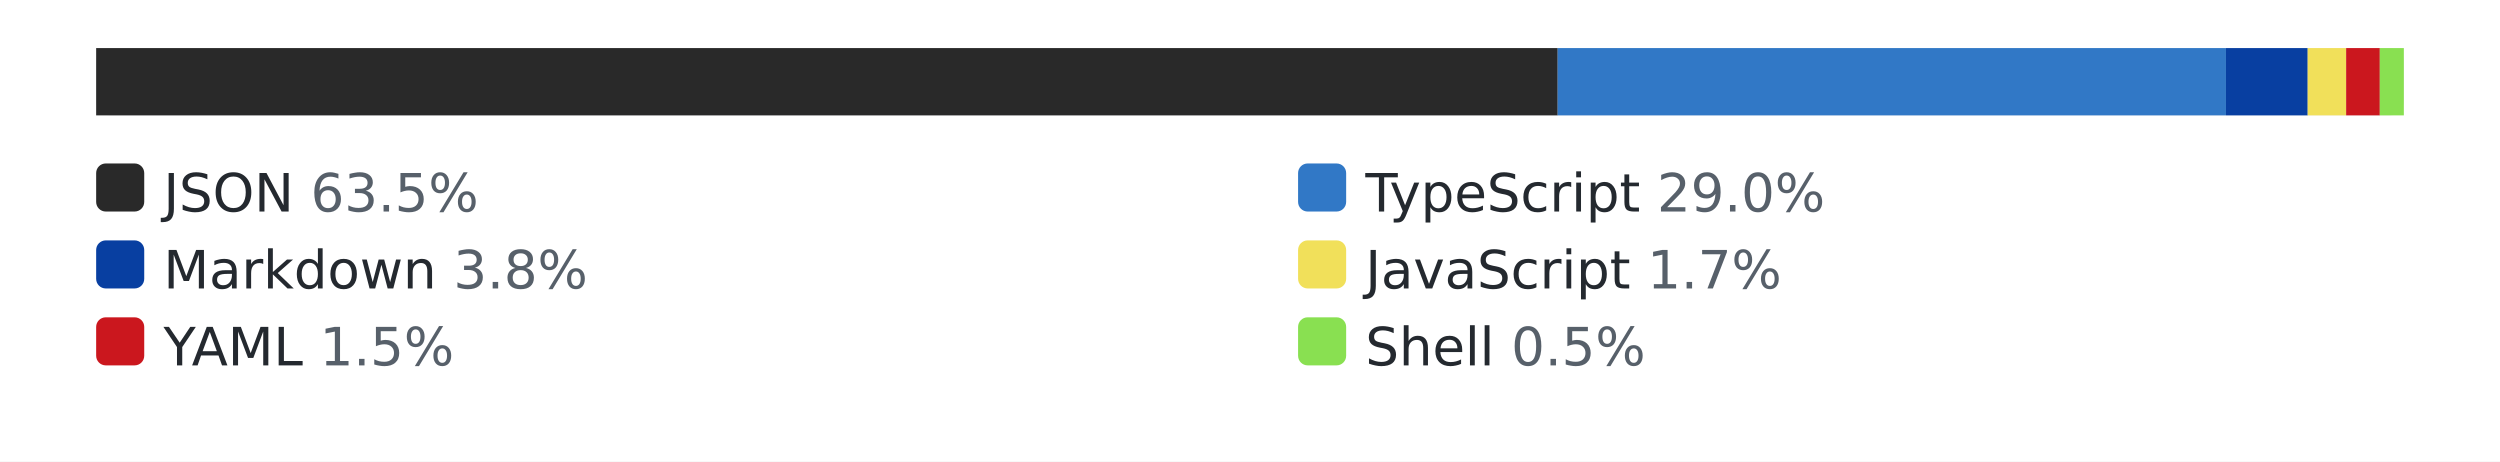
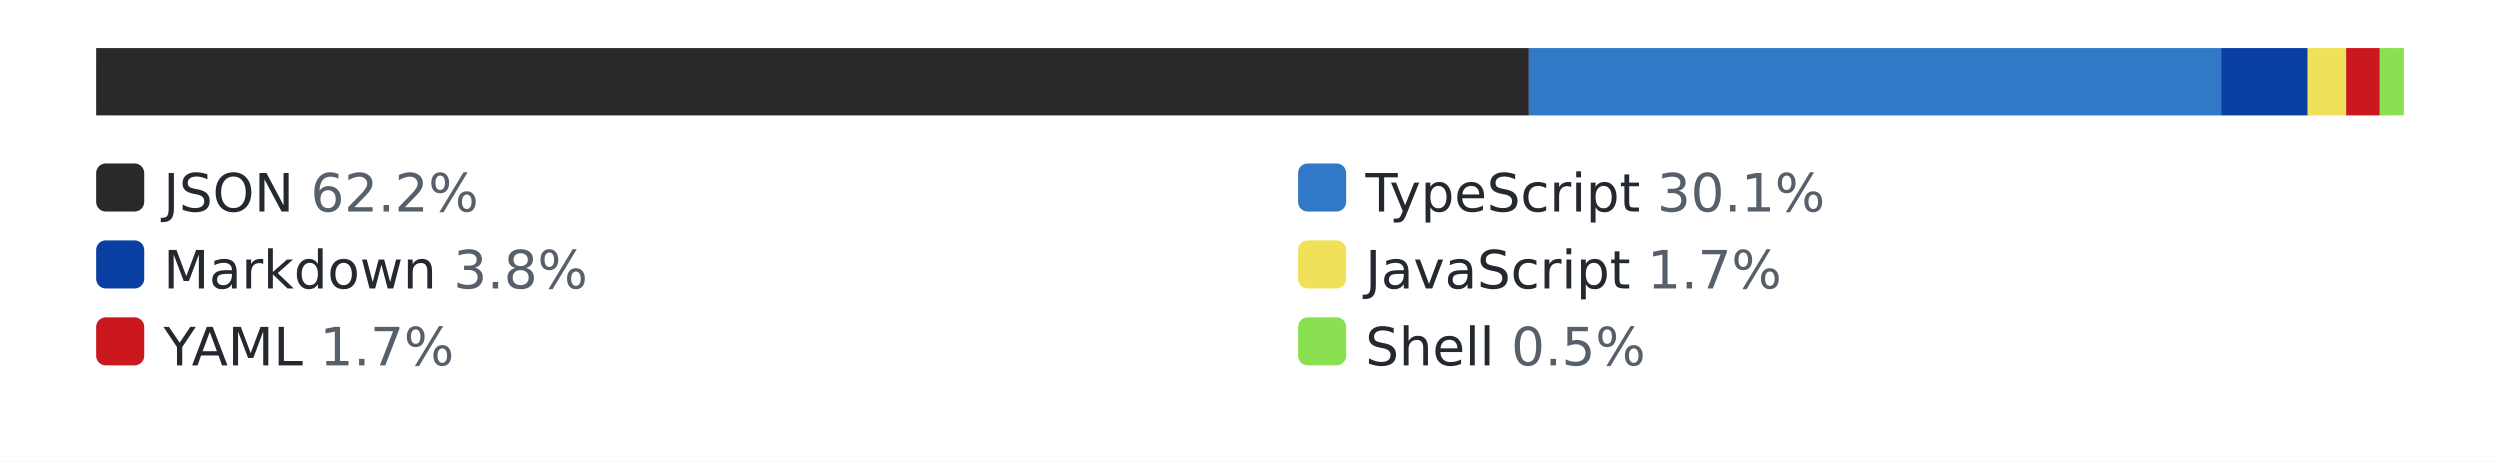
<svg xmlns="http://www.w3.org/2000/svg" width="520" height="96" role="img" aria-label="languages by lines of code">
  <style>.bg{fill:#ffffff}.track{fill:#eaecef}.lbl{fill:#24292f}.pct{fill:#57606a}@media (prefers-color-scheme: dark){.bg{fill:#0d1117}.track{fill:#30363d}.lbl{fill:#e6edf3}.pct{fill:#8b949e}}</style>
  <rect class="bg" width="520" height="96" />
  <rect class="track" x="20" y="10" width="480" height="14" rx="3" />
-   <rect x="20" y="10" width="304" height="14" fill="#292929" />
-   <rect x="324" y="10" width="139" height="14" fill="#3178c6" />
-   <rect x="463" y="10" width="17" height="14" fill="#083fa1" />
+   <rect x="20" y="10" width="298" height="14" fill="#292929" />
+   <rect x="318" y="10" width="144" height="14" fill="#3178c6" />
+   <rect x="462" y="10" width="18" height="14" fill="#083fa1" />
  <rect x="480" y="10" width="8" height="14" fill="#f1e05a" />
  <rect x="488" y="10" width="7" height="14" fill="#cb171e" />
  <rect x="495" y="10" width="5" height="14" fill="#89e051" />
  <rect x="20" y="34" width="10" height="10" rx="2" fill="#292929" />
-   <text x="34" y="44" font-family="Verdana,Geneva,DejaVu Sans,sans-serif" font-size="11" class="lbl">JSON <tspan class="pct">63.5%</tspan>
+   <text x="34" y="44" font-family="Verdana,Geneva,DejaVu Sans,sans-serif" font-size="11" class="lbl">JSON <tspan class="pct">62.2%</tspan>
  </text>
  <rect x="270" y="34" width="10" height="10" rx="2" fill="#3178c6" />
-   <text x="284" y="44" font-family="Verdana,Geneva,DejaVu Sans,sans-serif" font-size="11" class="lbl">TypeScript <tspan class="pct">29.0%</tspan>
+   <text x="284" y="44" font-family="Verdana,Geneva,DejaVu Sans,sans-serif" font-size="11" class="lbl">TypeScript <tspan class="pct">30.1%</tspan>
  </text>
  <rect x="20" y="50" width="10" height="10" rx="2" fill="#083fa1" />
  <text x="34" y="60" font-family="Verdana,Geneva,DejaVu Sans,sans-serif" font-size="11" class="lbl">Markdown <tspan class="pct">3.8%</tspan>
  </text>
  <rect x="270" y="50" width="10" height="10" rx="2" fill="#f1e05a" />
  <text x="284" y="60" font-family="Verdana,Geneva,DejaVu Sans,sans-serif" font-size="11" class="lbl">JavaScript <tspan class="pct">1.7%</tspan>
  </text>
  <rect x="20" y="66" width="10" height="10" rx="2" fill="#cb171e" />
-   <text x="34" y="76" font-family="Verdana,Geneva,DejaVu Sans,sans-serif" font-size="11" class="lbl">YAML <tspan class="pct">1.5%</tspan>
+   <text x="34" y="76" font-family="Verdana,Geneva,DejaVu Sans,sans-serif" font-size="11" class="lbl">YAML <tspan class="pct">1.7%</tspan>
  </text>
  <rect x="270" y="66" width="10" height="10" rx="2" fill="#89e051" />
  <text x="284" y="76" font-family="Verdana,Geneva,DejaVu Sans,sans-serif" font-size="11" class="lbl">Shell <tspan class="pct">0.5%</tspan>
  </text>
</svg>
